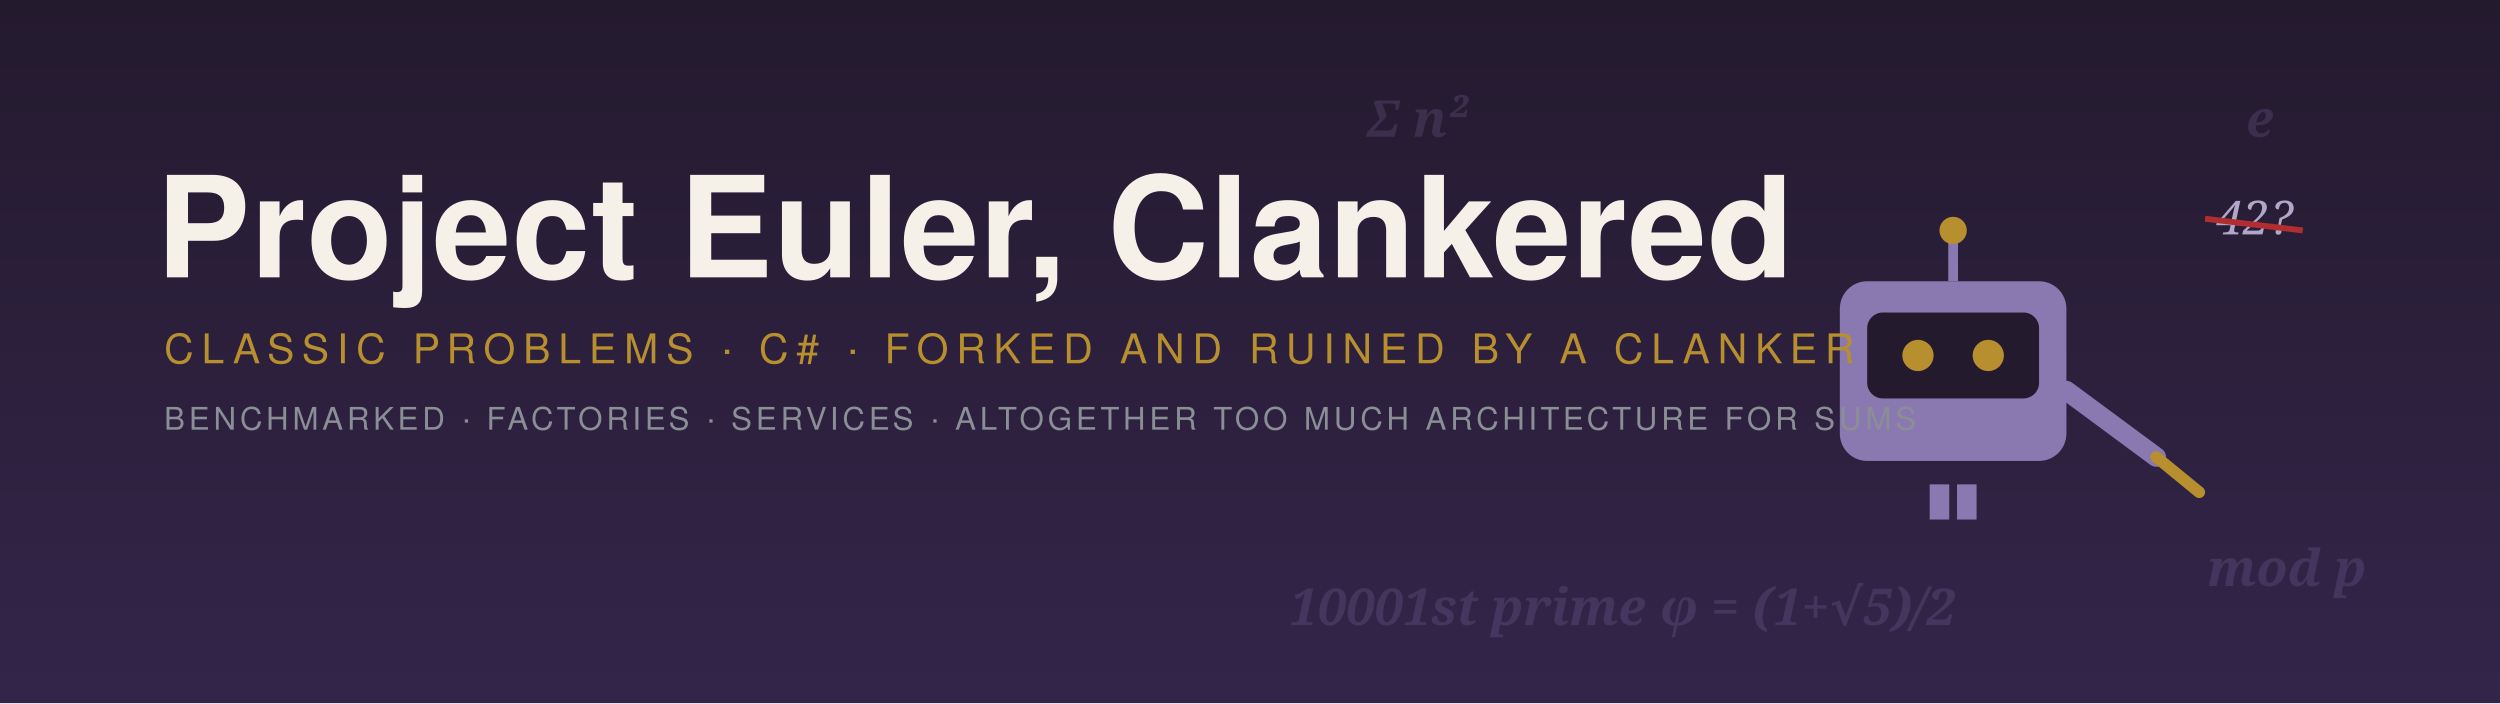
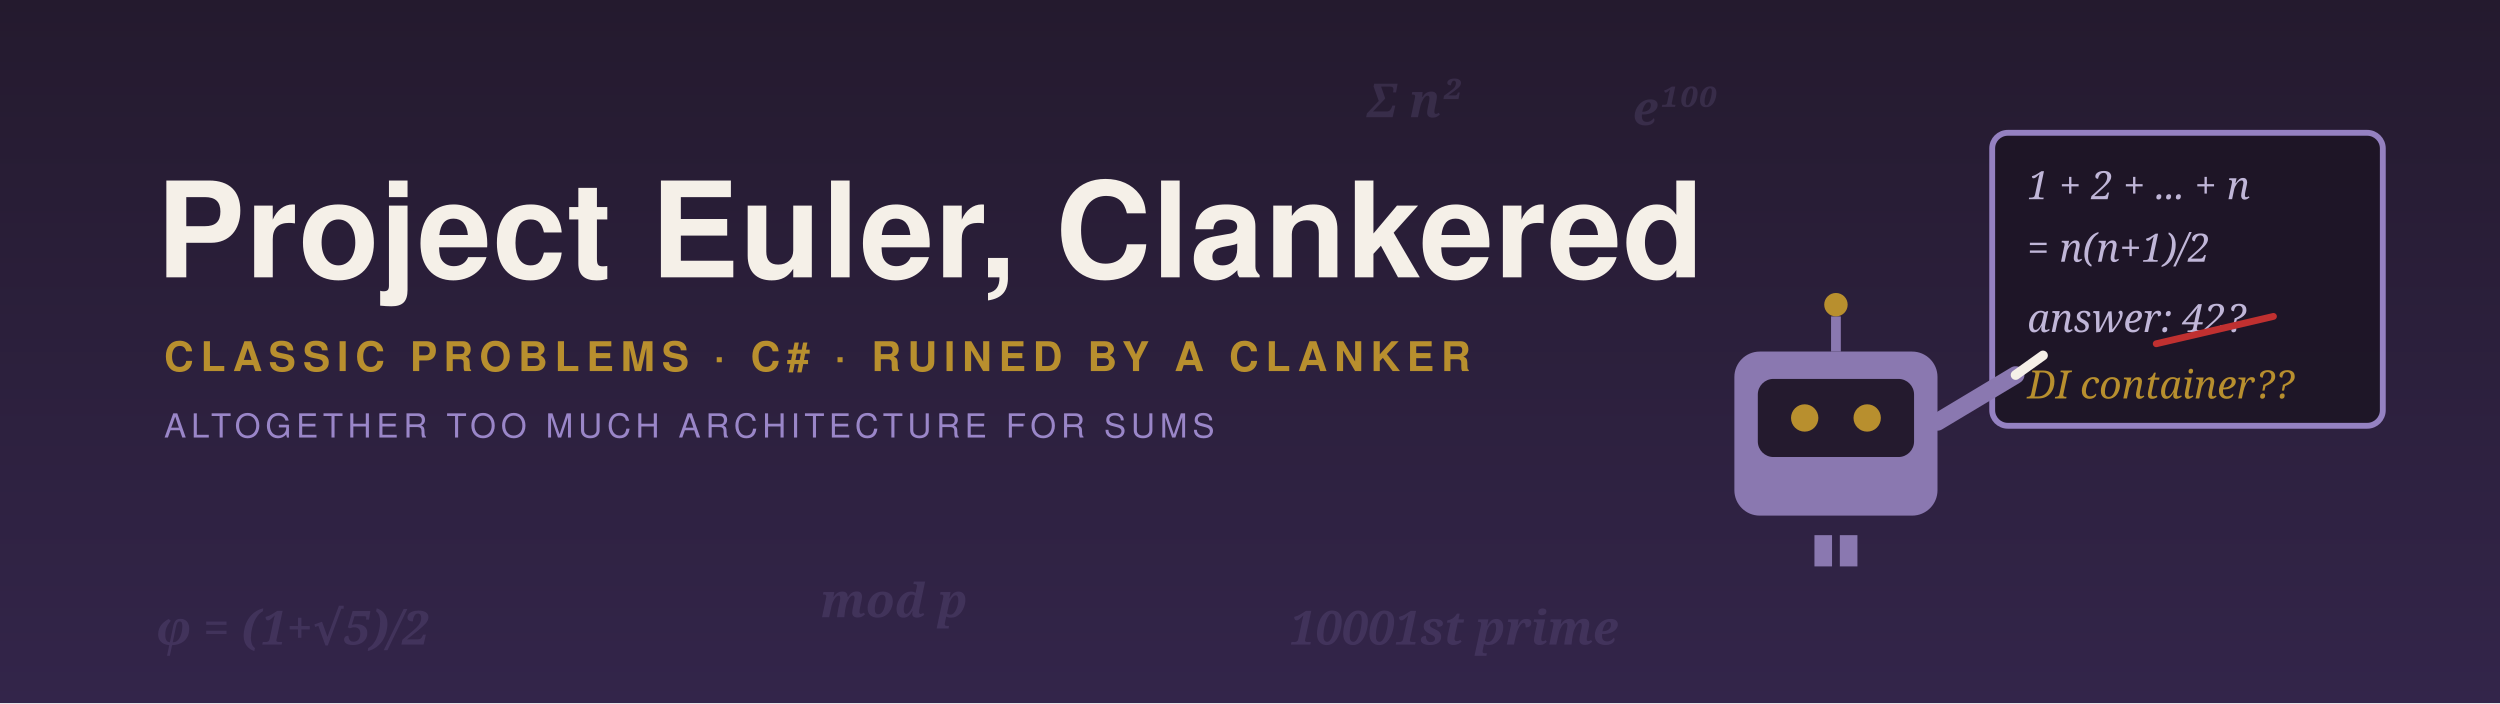
<svg xmlns="http://www.w3.org/2000/svg" viewBox="0 0 1280 360" width="1280" height="360" font-family="-apple-system,BlinkMacSystemFont,Segoe UI,Helvetica,Arial,sans-serif">
  <defs>
    <linearGradient id="bg" x1="0" y1="0" x2="0" y2="1">
      <stop offset="0" stop-color="#241a2e" />
      <stop offset="1" stop-color="#33254a" />
    </linearGradient>
  </defs>
  <rect width="1280" height="360" fill="url(#bg)" />
-   <g fill="#9a86c8" opacity="0.18" font-size="26" font-weight="600" font-family="Georgia,serif" font-style="italic">
-     <text x="700" y="70">Σ n²</text>
-     <text x="850" y="320">φ = (1+√5)/2</text>
-     <text x="1130" y="300">mod p</text>
-     <text x="660" y="320">10001st prime</text>
-     <text x="1150" y="70">e</text>
+   <g fill="#9a86c8" opacity="0.16" font-size="24" font-weight="600" font-family="Georgia,serif" font-style="italic">
+     <text x="700" y="60">Σ n²</text>
+     <text x="80" y="330">φ = (1+√5)/2</text>
+     <text x="420" y="316">mod p</text>
+     <text x="660" y="330">10001st prime</text>
+     <text x="836" y="64">e¹⁰⁰</text>
  </g>
-   <g transform="translate(1000,190)">
-     <rect x="-58" y="-46" width="116" height="92" rx="14" fill="#8a78b0" />
-     <rect x="-44" y="-30" width="88" height="44" rx="8" fill="#241a2e" />
-     <circle cx="-18" cy="-8" r="8" fill="#b88f2e" />
-     <circle cx="18" cy="-8" r="8" fill="#b88f2e" />
-     <rect x="-12" y="58" width="10" height="18" fill="#8a78b0" />
-     <rect x="2" y="58" width="10" height="18" fill="#8a78b0" />
-     <line x1="0" y1="-46" x2="0" y2="-66" stroke="#8a78b0" stroke-width="5" />
-     <circle cx="0" cy="-72" r="7" fill="#b88f2e" />
-     <line x1="58" y1="10" x2="104" y2="44" stroke="#8a78b0" stroke-width="10" stroke-linecap="round" />
-     <line x1="104" y1="44" x2="126" y2="62" stroke="#b88f2e" stroke-width="6" stroke-linecap="round" />
+   <g transform="translate(1120,160)">
+     <rect x="-100" y="-92" width="200" height="150" rx="8" fill="#1d1526" stroke="#9a86c8" stroke-width="3" opacity="0.95" />
+     <g font-family="Georgia,serif" font-style="italic" fill="#c0b6d8" font-size="20">
+       <text x="-82" y="-58">1 + 2 + ... + n</text>
+       <text x="-82" y="-26">= n(n+1)/2</text>
+       <text x="-82" y="10">answer: 42?</text>
+     </g>
+     <line x1="-16" y1="16" x2="44" y2="2" stroke="#c03030" stroke-width="3.5" stroke-linecap="round" />
+     <text x="-82" y="44" font-family="Georgia,serif" font-style="italic" fill="#b88f2e" font-size="20">DI container??</text>
  </g>
-   <g transform="translate(1135,120)" opacity="0.9">
-     <text x="0" y="0" font-size="24" fill="#c0b6d8" font-family="Georgia,serif" font-style="italic">42?</text>
-     <line x1="-6" y1="-8" x2="44" y2="-2" stroke="#c03030" stroke-width="3" />
+   <g transform="translate(940,222)">
+     <rect x="-52" y="-42" width="104" height="84" rx="13" fill="#8a78b0" />
+     <rect x="-40" y="-28" width="80" height="40" rx="8" fill="#241a2e" />
+     <circle cx="-16" cy="-8" r="7" fill="#b88f2e" />
+     <circle cx="16" cy="-8" r="7" fill="#b88f2e" />
+     <rect x="-11" y="52" width="9" height="16" fill="#8a78b0" />
+     <rect x="2" y="52" width="9" height="16" fill="#8a78b0" />
+     <line x1="0" y1="-42" x2="0" y2="-60" stroke="#8a78b0" stroke-width="5" />
+     <circle cx="0" cy="-66" r="6" fill="#b88f2e" />
+     <line x1="52" y1="-6" x2="92" y2="-30" stroke="#8a78b0" stroke-width="9" stroke-linecap="round" />
+     <line x1="92" y1="-30" x2="106" y2="-40" stroke="#f5f0e8" stroke-width="5" stroke-linecap="round" />
  </g>
-   <text x="80" y="142" font-size="72" font-weight="800" fill="#f5f0e8" letter-spacing="0.5">Project Euler, Clankered</text>
-   <text x="84" y="186" font-size="21" font-weight="500" fill="#b88f2e" letter-spacing="4">CLASSIC PROBLEMS · C# · FORKED AND RUINED BY A CLANKER</text>
-   <text x="84" y="220" font-size="16" fill="#8a8f96" letter-spacing="2">BENCHMARKED · FACTORIES · SERVICES · ALTOGETHER TOO MUCH ARCHITECTURE FOR SUMS</text>
+   <text x="80" y="142" font-size="68" font-weight="800" fill="#f5f0e8" letter-spacing="0.5">Project Euler, Clankered</text>
+   <text x="84" y="190" font-size="21" font-weight="600" fill="#b88f2e" letter-spacing="3.5">CLASSIC PROBLEMS · C# · RUINED BY A CLANKER</text>
+   <text x="84" y="224" font-size="17" font-weight="500" fill="#9a86c8" letter-spacing="2.5">ALTOGETHER TOO MUCH ARCHITECTURE FOR SUMS</text>
</svg>
